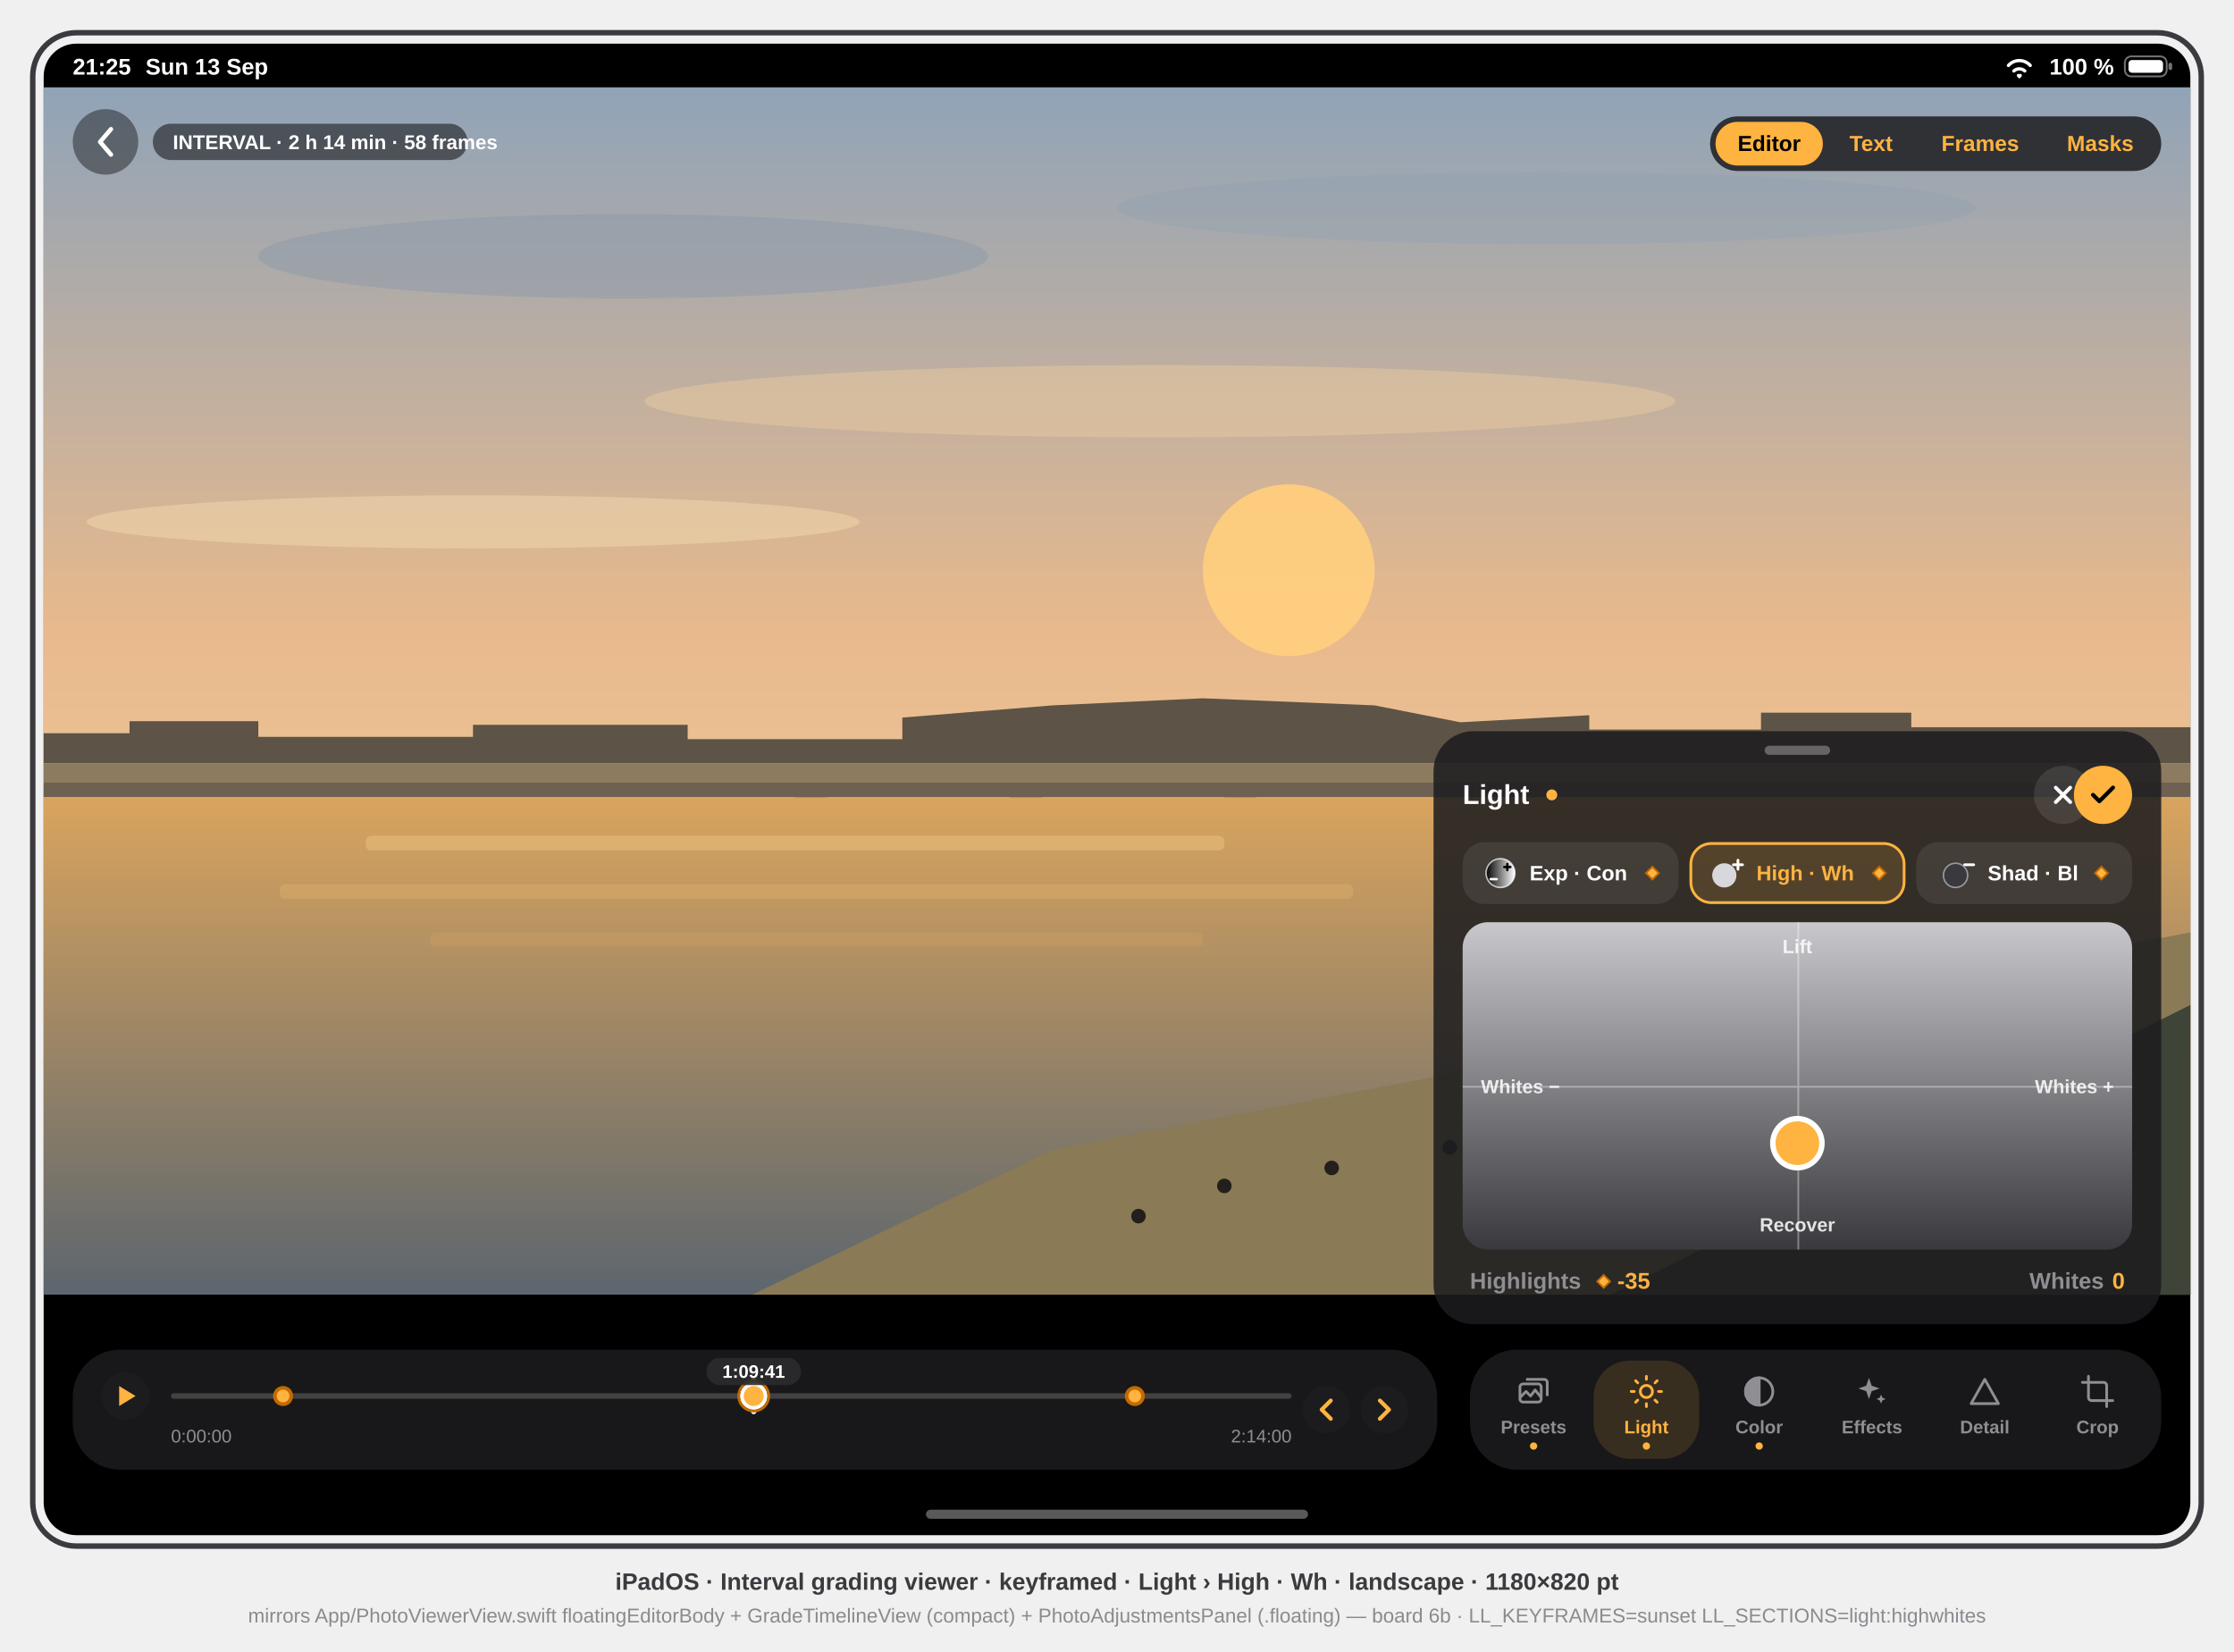
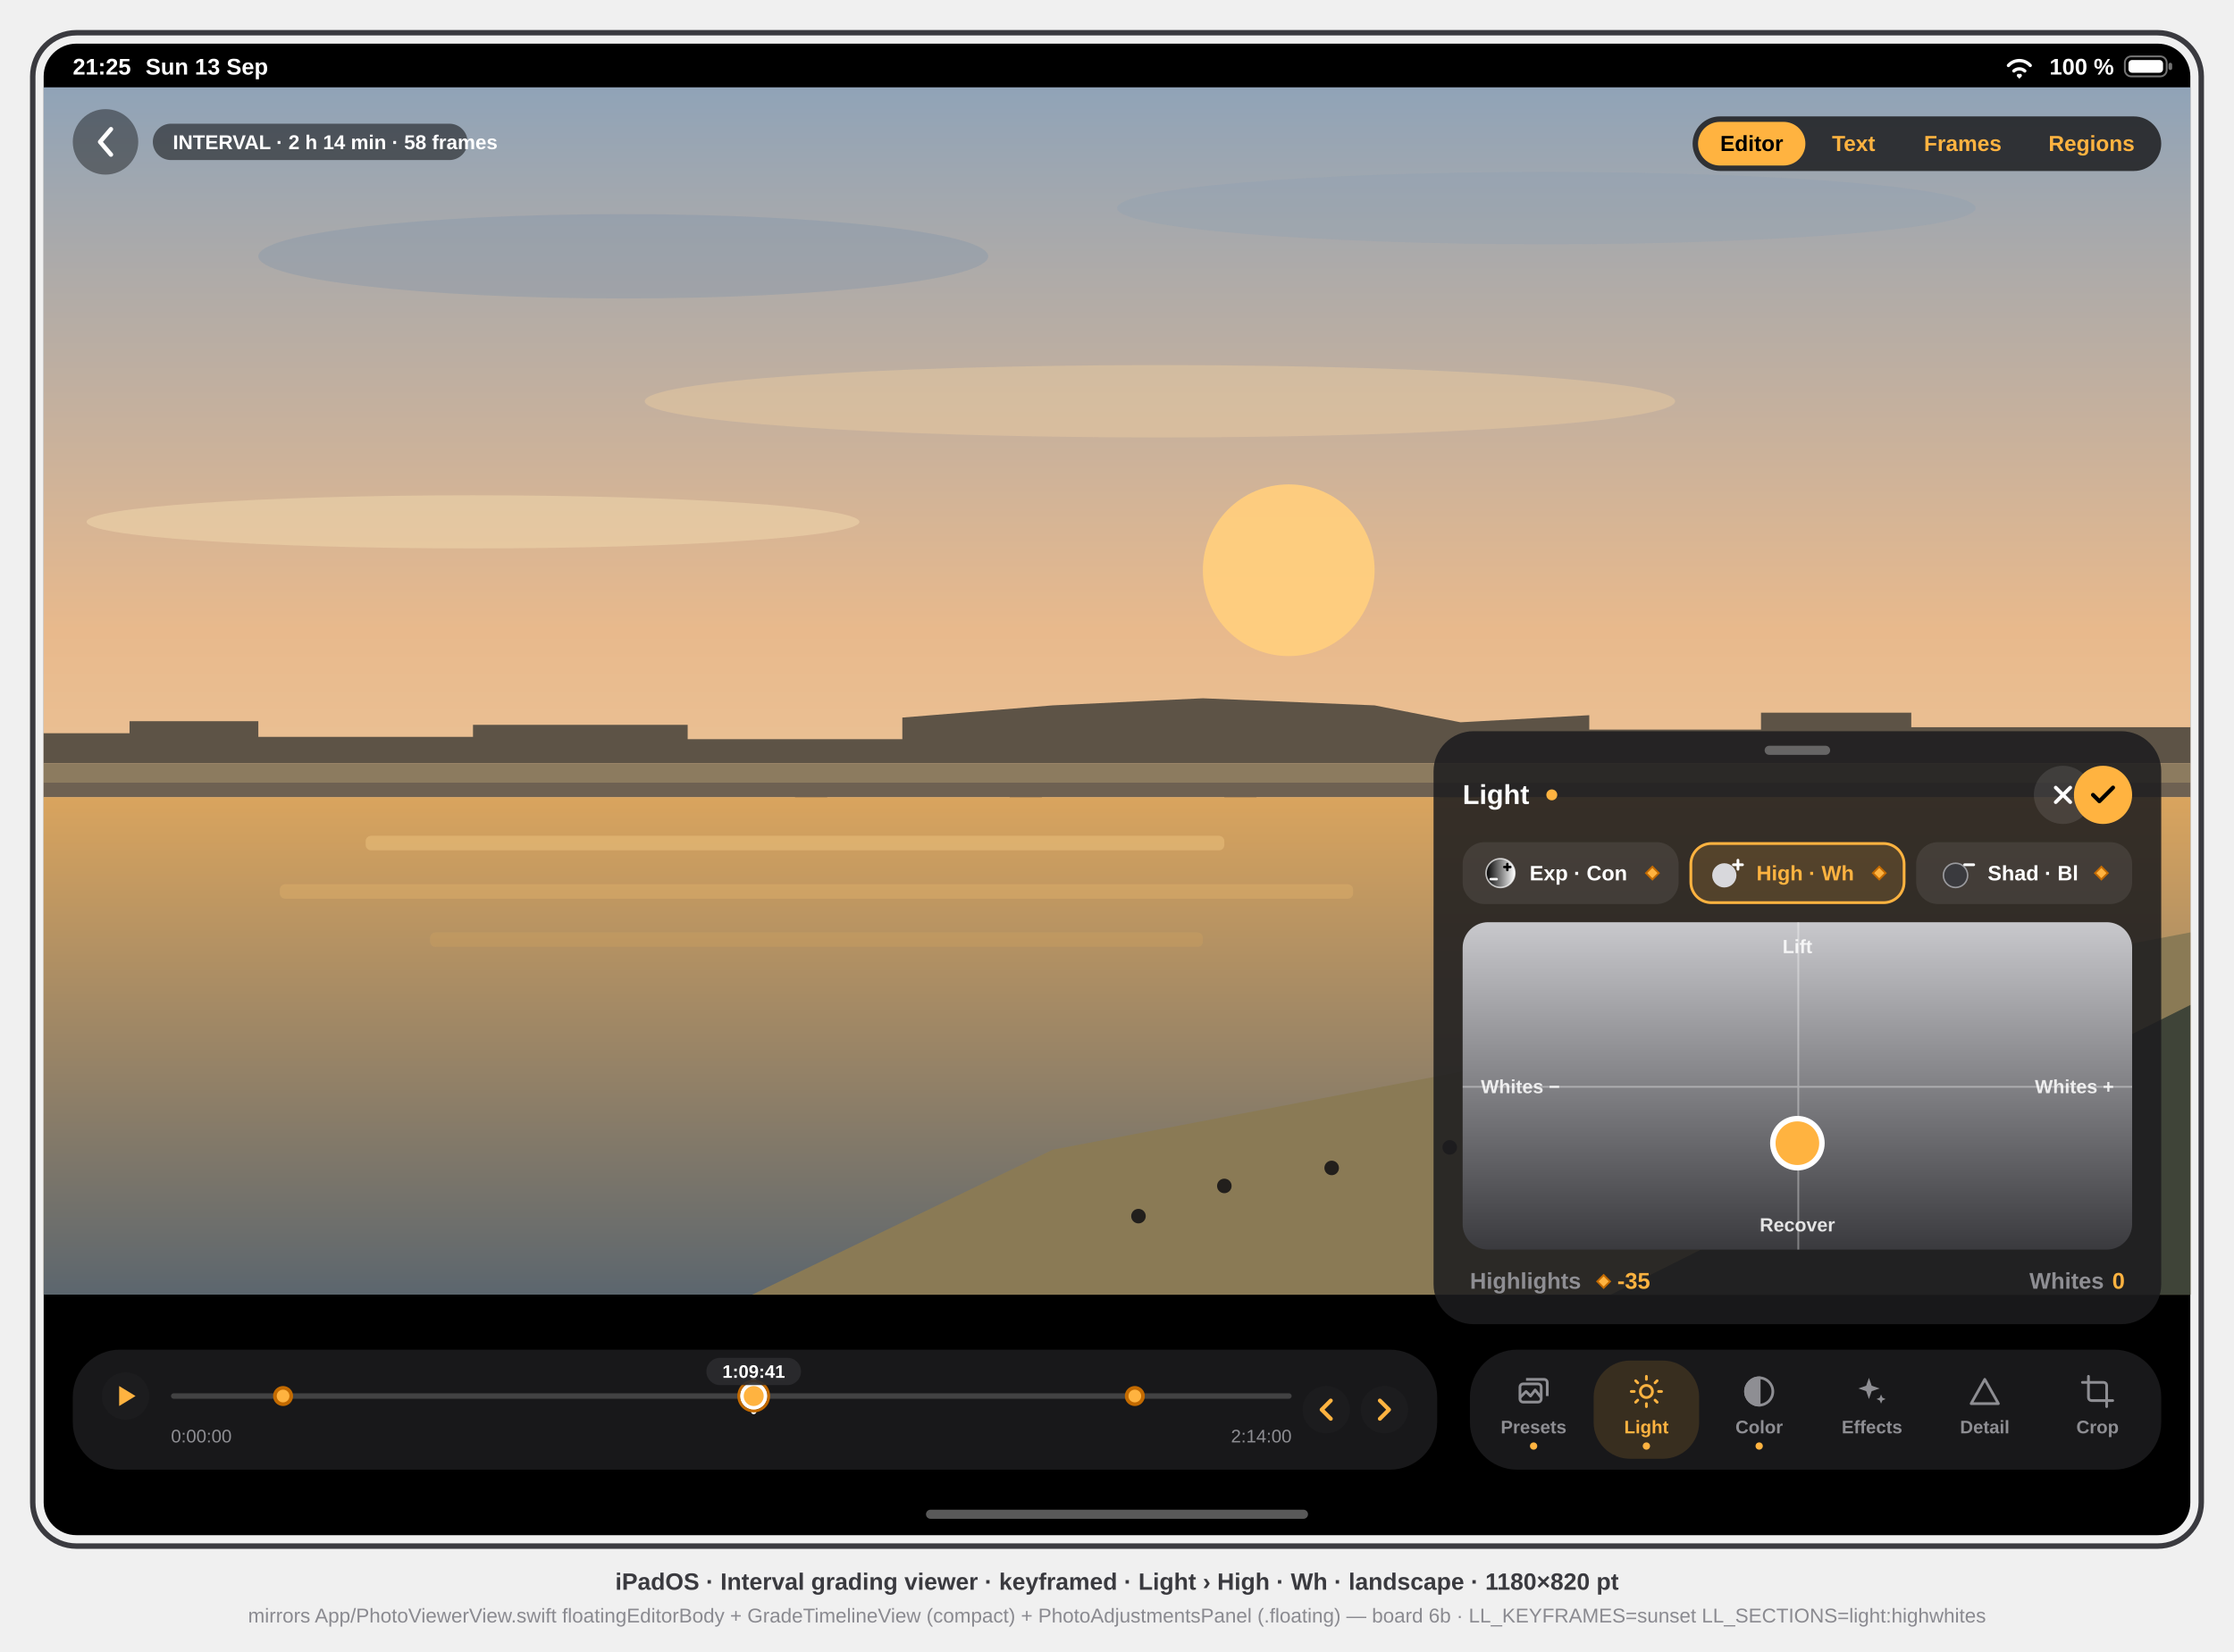
<svg xmlns="http://www.w3.org/2000/svg" viewBox="0 0 1228 908" font-family="-apple-system, BlinkMacSystemFont, 'SF Pro Text', 'Helvetica Neue', Arial, sans-serif">
  <defs>
    <clipPath id="screen">
      <rect x="24" y="24" width="1180" height="820" rx="18" />
    </clipPath>
    <linearGradient id="sky6b" x1="0" y1="0" x2="0" y2="1">
      <stop offset="0" stop-color="#8FA3B8" />
      <stop offset="0.45" stop-color="#E8B98C" />
      <stop offset="1" stop-color="#F6DFB2" />
    </linearGradient>
    <linearGradient id="river6b" x1="0" y1="0" x2="0" y2="1">
      <stop offset="0" stop-color="#D9A45E" />
      <stop offset="1" stop-color="#5C666E" />
    </linearGradient>
    <clipPath id="photo6b">
      <rect x="0" y="24" width="1180" height="663.75" />
    </clipPath>
    <linearGradient id="ecsweep" x1="0" y1="0" x2="1" y2="0">
      <stop offset="0" stop-color="#000000" />
      <stop offset="1" stop-color="#FFFFFF" />
    </linearGradient>
    <linearGradient id="padExpCon" x1="0" y1="1" x2="0" y2="0">
      <stop offset="0" stop-color="#101012" />
      <stop offset="0.5" stop-color="#6A6A6E" />
      <stop offset="1" stop-color="#E2E2E6" />
    </linearGradient>
    <linearGradient id="padHighWhites" x1="0" y1="1" x2="0" y2="0">
      <stop offset="0" stop-color="#3A3A3E" />
      <stop offset="1" stop-color="#C8C8CC" />
    </linearGradient>
  </defs>
  <style>text{font-family:inherit}.sb{font-weight:600}.b{font-weight:700}.mono{font-variant-numeric:tabular-nums}</style>
  <rect x="18" y="18" width="1192" height="832" rx="24" fill="none" stroke="#3A3A3F" stroke-width="3" />
  <g clip-path="url(#screen)">
    <rect x="24" y="24" width="1180" height="820" fill="#000000" />
    <g transform="translate(24,24)">
      <g id="status-bar" fill="#FFFFFF">
        <text x="16" y="17" font-size="12.5" class="sb">21:25</text>
        <text x="56" y="17" font-size="12.5" class="sb">Sun 13 Sep</text>
        <path d="M1080 12 a8 8 0 0 1 12 0 M1083 15 a4.5 4.5 0 0 1 6 0 M1085.5 17.5 l0.5 0.5 0.5 -0.5" stroke="#FFFFFF" stroke-width="1.8" fill="none" stroke-linecap="round" />
        <text x="1138" y="17" text-anchor="end" font-size="12.5" class="sb">100 %</text>
        <g>
          <rect x="1144" y="7" width="23" height="11" rx="3.5" fill="none" stroke="#FFFFFF" stroke-opacity="0.45" />
          <rect x="1168" y="10.5" width="2" height="4" rx="1" fill-opacity="0.45" />
          <rect x="1146" y="9" width="19" height="7" rx="2" />
        </g>
      </g>
      <g id="picture" clip-path="url(#photo6b)">
        <rect x="0" y="24" width="1180" height="663.75" fill="url(#sky6b)" />
        <ellipse cx="318.6" cy="116.9" rx="200.6" ry="23.2" fill="#7E93A9" opacity="0.35" />
        <ellipse cx="826.0" cy="90.4" rx="236.0" ry="19.9" fill="#8A9DB1" opacity="0.3" />
        <ellipse cx="613.6" cy="196.6" rx="283.2" ry="19.9" fill="#EACBA0" opacity="0.45" />
        <ellipse cx="236.0" cy="262.9" rx="212.4" ry="14.6" fill="#F2D9AE" opacity="0.5" />
        <circle cx="684.4" cy="289.5" r="47.2" fill="#FFCE7E" opacity="0.95" />
        <path d="M0 395.7 L0.0 379.1 L47.2 379.1 L47.2 372.5 L118.0 372.5 L118.0 381.1 L236.0 381.1 L236.0 374.5 L354.0 374.5 L354.0 382.4 L472.0 382.4 L472.0 370.5 L554.6 363.8 L637.2 359.9 L731.6 363.8 L778.8 373.1 L849.6 369.2 L849.6 377.1 L944.0 377.1 L944.0 367.8 L1026.6 367.8 L1026.6 375.8 L1180.0 375.8 L1180 395.7 Z" fill="#5D5346" />
        <rect x="0" y="395.7" width="1180" height="10.6" fill="#8C7B5F" />
        <rect x="0" y="406.3" width="1180" height="8.0" fill="#6E6152" />
        <g fill="#524A40">
          <rect x="413.0" y="414.3" width="17.7" height="15.9" />
          <rect x="531.0" y="414.3" width="17.7" height="15.9" />
          <rect x="649.0" y="414.3" width="17.7" height="15.9" />
          <rect x="767.0" y="414.3" width="17.7" height="15.9" />
        </g>
        <rect x="0" y="414.3" width="1180" height="273.5" fill="url(#river6b)" />
        <rect x="177.0" y="435.5" width="472.0" height="8.0" rx="3" fill="#EBC27E" opacity="0.5" />
        <rect x="129.8" y="462.1" width="590.0" height="8.0" rx="3" fill="#E0B26B" opacity="0.4" />
        <rect x="212.4" y="488.6" width="424.8" height="8.0" rx="3" fill="#D2A45F" opacity="0.3" />
        <path d="M554.6 608.1 L1180 488.6 L1180 687.8 L389.4 687.8 Z" fill="#8A7A55" />
        <path d="M861.4 687.8 L1180 528.5 L1180 687.8 Z" fill="#3F4438" />
        <g fill="#221F1C">
          <circle cx="649.0" cy="628.0" r="4" />
          <circle cx="708.0" cy="618.1" r="4" />
          <circle cx="772.9" cy="606.8" r="4" />
          <circle cx="837.8" cy="594.8" r="4" />
          <circle cx="601.8" cy="644.6" r="4" />
          <circle cx="908.6" cy="581.5" r="4" />
        </g>
      </g>
      <g id="back-button" data-symbol="chevron.left">
        <circle cx="34" cy="54" r="18" fill="#000" opacity="0.4" />
        <path d="M37 47 L31 54 L37 61" fill="none" stroke="#FFF" stroke-width="2.4" stroke-linecap="round" stroke-linejoin="round" />
      </g>
      <g id="marquee-badge">
        <rect x="60" y="44" width="173" height="20" rx="10" fill="#000" opacity="0.5" />
        <text x="71" y="58" font-size="11" class="sb" fill="#FFF">INTERVAL · 2 h 14 min · 58 frames</text>
      </g>
      <g id="tab-pill">
-         <rect x="916" y="40" width="248" height="30" rx="15" fill="#1C1C1E" opacity="0.85" />
-         <rect x="919" y="43" width="59" height="24" rx="12" fill="#FFB340" />
-         <text x="948.5" y="59" text-anchor="middle" font-size="12" class="sb" fill="#000">Editor</text>
-         <text x="1004.5" y="59" text-anchor="middle" font-size="12" class="sb" fill="#FFB340">Text</text>
-         <text x="1064.5" y="59" text-anchor="middle" font-size="12" class="sb" fill="#FFB340">Frames</text>
-         <text x="1130.5" y="59" text-anchor="middle" font-size="12" class="sb" fill="#FFB340">Masks</text>
+         <rect x="906.4" y="40" width="257.6" height="30" rx="15" fill="#1C1C1E" opacity="0.85" />
+         <rect x="909.4" y="43" width="59" height="24" rx="12" fill="#FFB340" />
+         <text x="938.9" y="59" text-anchor="middle" font-size="12" class="sb" fill="#000">Editor</text>
+         <text x="994.9" y="59" text-anchor="middle" font-size="12" class="sb" fill="#FFB340">Text</text>
+         <text x="1054.9" y="59" text-anchor="middle" font-size="12" class="sb" fill="#FFB340">Frames</text>
+         <text x="1125.7" y="59" text-anchor="middle" font-size="12" class="sb" fill="#FFB340">Regions</text>
      </g>
      <g id="strip">
        <rect x="16" y="718" width="750" height="66" rx="26" fill="#1C1C1E" opacity="0.85" />
        <circle cx="45" cy="743.5" r="13" fill="#1C1C1E" />
        <path d="M41.5 738.0 L50.5 743.5 L41.5 749.0 Z" fill="#FFB340" data-symbol="play.fill" />
        <rect x="70" y="742.0" width="616" height="3" rx="1.5" fill="#FFFFFF" opacity="0.18" />
        <rect x="388.8" y="733.5" width="3" height="20" rx="1.5" fill="#FFFFFF" />
        <circle cx="131.6" cy="743.5" r="4.5" fill="#FFB340" stroke="#C36A00" stroke-width="2" />
        <circle cx="390.3" cy="743.5" r="7.5" fill="#FFB340" />
        <circle cx="390.3" cy="743.5" r="6.5" fill="none" stroke="#FFFFFF" stroke-width="2" />
        <circle cx="390.3" cy="743.5" r="8.25" fill="none" stroke="#C36A00" stroke-width="1.5" />
        <circle cx="599.8" cy="743.5" r="4.5" fill="#FFB340" stroke="#C36A00" stroke-width="2" />
        <rect x="364.3" y="722.5" width="52" height="15" rx="7.5" fill="#2B2B2E" opacity="0.9" />
        <text x="390.3" y="733.5" text-anchor="middle" font-size="10" class="sb mono" fill="#FFF">1:09:41</text>
        <text x="70" y="769.0" font-size="10" class="mono" fill="#8E8E93">0:00:00</text>
        <text x="686" y="769.0" text-anchor="end" font-size="10" class="mono" fill="#8E8E93">2:14:00</text>
        <g data-symbol="chevron.left">
          <circle cx="705" cy="751" r="13" fill="#1C1C1E" />
          <path d="M707.5 746 L702.5 751 L707.5 756" fill="none" stroke="#FFB340" stroke-width="2.2" stroke-linecap="round" stroke-linejoin="round" />
        </g>
        <g data-symbol="chevron.right">
          <circle cx="737" cy="751" r="13" fill="#1C1C1E" />
          <path d="M734.5 746 L739.5 751 L734.5 756" fill="none" stroke="#FFB340" stroke-width="2.2" stroke-linecap="round" stroke-linejoin="round" />
        </g>
      </g>
      <g id="main-buttons">
        <rect x="784" y="718" width="380" height="66" rx="26" fill="#1C1C1E" opacity="0.85" />
        <g data-symbol="photo.stack">
          <g transform="translate(809,731) scale(0.8333)" fill="none" stroke="#8E8E93" stroke-width="1.8" stroke-linejoin="round">
            <rect x="3" y="7" width="14" height="12" rx="2" />
            <path d="M7 4h12a2 2 0 0 1 2 2v9M3 16l4-4 3 3 3-4 4 5" />
          </g>
        </g>
        <text x="819" y="764" text-anchor="middle" font-size="10" class="sb" fill="#8E8E93">Presets</text>
        <circle cx="819" cy="771" r="2" fill="#FFB340" />
        <rect x="852" y="724" width="58" height="54" rx="20" fill="#FFB340" opacity="0.14" />
        <g data-symbol="sun.max">
          <g transform="translate(871,731) scale(0.8333)" fill="none" stroke="#FFB340" stroke-width="1.8" stroke-linecap="round">
            <circle cx="12" cy="12" r="4" />
            <path d="M12 2v2M12 20v2M2 12h2M20 12h2M4.9 4.9l1.4 1.4M17.7 17.7l1.4 1.4M4.9 19.1l1.4-1.4M17.7 6.3l1.4-1.4" />
          </g>
        </g>
        <text x="881" y="764" text-anchor="middle" font-size="10" class="sb" fill="#FFB340">Light</text>
        <circle cx="881" cy="771" r="2" fill="#FFB340" />
        <g data-symbol="circle.lefthalf.filled">
          <g transform="translate(933,731) scale(0.8333)" fill="none" stroke="#8E8E93" stroke-width="1.8">
            <circle cx="12" cy="12" r="9" />
            <path d="M12 3a9 9 0 0 0 0 18z" fill="#8E8E93" />
          </g>
        </g>
        <text x="943" y="764" text-anchor="middle" font-size="10" class="sb" fill="#8E8E93">Color</text>
        <circle cx="943" cy="771" r="2" fill="#FFB340" />
        <g data-symbol="sparkles">
          <g transform="translate(995,731) scale(0.8333)" fill="#8E8E93">
            <path d="M10 3l1.8 5.2L17 10l-5.2 1.8L10 17l-1.8-5.2L3 10l5.2-1.8zM18 14l.9 2.1L21 17l-2.1.9L18 20l-.9-2.1L15 17l2.1-.9z" />
          </g>
        </g>
        <text x="1005" y="764" text-anchor="middle" font-size="10" class="sb" fill="#8E8E93">Effects</text>
        <g data-symbol="triangle">
          <g transform="translate(1057,731) scale(0.8333)" fill="none" stroke="#8E8E93" stroke-width="1.8" stroke-linejoin="round">
            <path d="M12 4l9 16H3z" />
          </g>
        </g>
        <text x="1067" y="764" text-anchor="middle" font-size="10" class="sb" fill="#8E8E93">Detail</text>
        <g data-symbol="crop.rotate">
          <g transform="translate(1119,731) scale(0.8333)" fill="none" stroke="#8E8E93" stroke-width="1.8" stroke-linecap="round">
            <path d="M6 2v14a2 2 0 0 0 2 2h14M2 6h14a2 2 0 0 1 2 2v14" />
          </g>
        </g>
        <text x="1129" y="764" text-anchor="middle" font-size="10" class="sb" fill="#8E8E93">Crop</text>
      </g>
      <g id="panel">
        <rect x="764" y="378" width="400" height="326" rx="22" fill="#1C1C1E" opacity="0.86" />
        <g id="panel-header">
          <rect x="946" y="386" width="36" height="5" rx="2.5" fill="#FFFFFF" opacity="0.3" />
          <text x="780" y="418" font-size="15" class="sb" fill="#FFF">Light</text>
          <circle cx="829" cy="413" r="3" fill="#FFB340" />
          <g data-symbol="xmark">
            <circle cx="1110" cy="413" r="16" fill="#FFFFFF" opacity="0.1" />
            <path d="M1106 409 l8 8 M1114 409 l-8 8" stroke="#FFF" stroke-width="2" stroke-linecap="round" />
          </g>
          <g data-symbol="checkmark">
            <circle cx="1132" cy="413" r="16" fill="#FFB340" />
            <path d="M1126.5 413 l3.5 3.5 l7.5 -7.5" fill="none" stroke="#000" stroke-width="2.2" stroke-linecap="round" stroke-linejoin="round" />
          </g>
        </g>
        <g id="tool-chips">
          <rect x="780.0" y="439" width="118.7" height="34" rx="12" fill="#FFFFFF" opacity="0.08" />
          <g data-symbol="custom · EditorToolIcon .tool(.expCon)">
            <g transform="translate(790.8,446) scale(0.8333)">
              <circle cx="12" cy="12" r="9.5" fill="url(#ecsweep)" stroke="#FFF" stroke-opacity="0.7" stroke-width="1" />
              <path d="M16.5 6v4M14.5 8h4" stroke="#000" stroke-width="1.6" stroke-linecap="round" />
              <path d="M5.5 16h4" stroke="#FFF" stroke-width="1.6" stroke-linecap="round" />
            </g>
          </g>
          <text x="816.8" y="460" font-size="11.5" class="sb" fill="#FFF">Exp · Con</text>
          <path d="M884.3 452.5 l3.5 3.5 l-3.5 3.5 l-3.5 -3.5 Z" fill="#FFB340" stroke="#C36A00" stroke-width="1" data-symbol="diamond.fill" />
          <rect x="904.7" y="439" width="118.7" height="34" rx="12" fill="#FFB340" opacity="0.16" />
          <rect x="905.45" y="439.75" width="117.2" height="32.5" rx="11.25" fill="none" stroke="#FFB340" stroke-width="1.5" />
          <g data-symbol="custom · EditorToolIcon .tool(.highWhites)">
            <g transform="translate(915.5,446) scale(0.8333)">
              <circle cx="10" cy="13.5" r="8" fill="#D8D8DC" />
              <path d="M19 3.5v6M16 6.5h6" stroke="#FFF" stroke-width="1.8" stroke-linecap="round" />
            </g>
          </g>
          <text x="941.5" y="460" font-size="11.5" class="sb" fill="#FFB340">High · Wh</text>
          <path d="M1009.0 452.5 l3.5 3.5 l-3.5 3.5 l-3.5 -3.5 Z" fill="#FFB340" stroke="#C36A00" stroke-width="1" data-symbol="diamond.fill" />
          <rect x="1029.3" y="439" width="118.7" height="34" rx="12" fill="#FFFFFF" opacity="0.08" />
          <g data-symbol="custom · EditorToolIcon .tool(.shadBlacks)">
            <g transform="translate(1042.6,446) scale(0.8333)">
              <circle cx="10" cy="13.5" r="8" fill="#3A3A3E" stroke="#9A9A9E" stroke-width="1" />
              <path d="M16 6.5h6" stroke="#FFF" stroke-width="1.8" stroke-linecap="round" />
            </g>
          </g>
          <text x="1068.6" y="460" font-size="11.5" class="sb" fill="#FFF">Shad · Bl</text>
          <path d="M1131.1 452.5 l3.5 3.5 l-3.5 3.5 l-3.5 -3.5 Z" fill="#FFB340" stroke="#C36A00" stroke-width="1" data-symbol="diamond.fill" />
        </g>
        <g id="pad">
          <rect x="780" y="483" width="368" height="180" rx="14" fill="url(#padHighWhites)" />
          <path d="M780 573.5 H1148 M964.5 483 V663" stroke="#FFFFFF" stroke-opacity="0.35" stroke-width="1" />
          <g font-size="10.5" class="sb" fill="#FFFFFF" fill-opacity="0.85">
            <text x="964.0" y="500" text-anchor="middle">Lift</text>
            <text x="964.0" y="653" text-anchor="middle">Recover</text>
            <text x="790" y="577">Whites −</text>
            <text x="1138" y="577" text-anchor="end">Whites +</text>
          </g>
          <circle cx="964.0" cy="604.5" r="13.5" fill="#FFB340" stroke="#FFFFFF" stroke-width="3" />
        </g>
        <g id="pad-readouts" font-size="12.5" class="sb mono">
          <text x="784" y="684.5" fill="#8E8E93">Highlights</text>
          <path d="M857.5 677.0 l3.5 3.5 l-3.5 3.5 l-3.5 -3.5 Z" fill="#FFB340" stroke="#C36A00" stroke-width="1" data-symbol="diamond.fill" />
          <text x="865" y="684.5" fill="#FFB340">-35</text>
          <text x="1144" y="684.5" text-anchor="end" fill="#FFB340">0</text>
          <text x="1132.5" y="684.5" text-anchor="end" fill="#8E8E93">Whites</text>
        </g>
      </g>
      <rect x="485" y="806" width="210" height="5" rx="2.5" fill="#FFFFFF" opacity="0.35" />
    </g>
  </g>
  <text x="614" y="874" text-anchor="middle" font-size="13" class="sb" fill="#3A3A3F">iPadOS · Interval grading viewer · keyframed · Light › High · Wh · landscape · 1180×820 pt</text>
  <text x="614" y="892" text-anchor="middle" font-size="11" fill="#8A8A90">mirrors App/PhotoViewerView.swift floatingEditorBody + GradeTimelineView (compact) + PhotoAdjustmentsPanel (.floating) — board 6b · LL_KEYFRAMES=sunset LL_SECTIONS=light:highwhites</text>
</svg>
